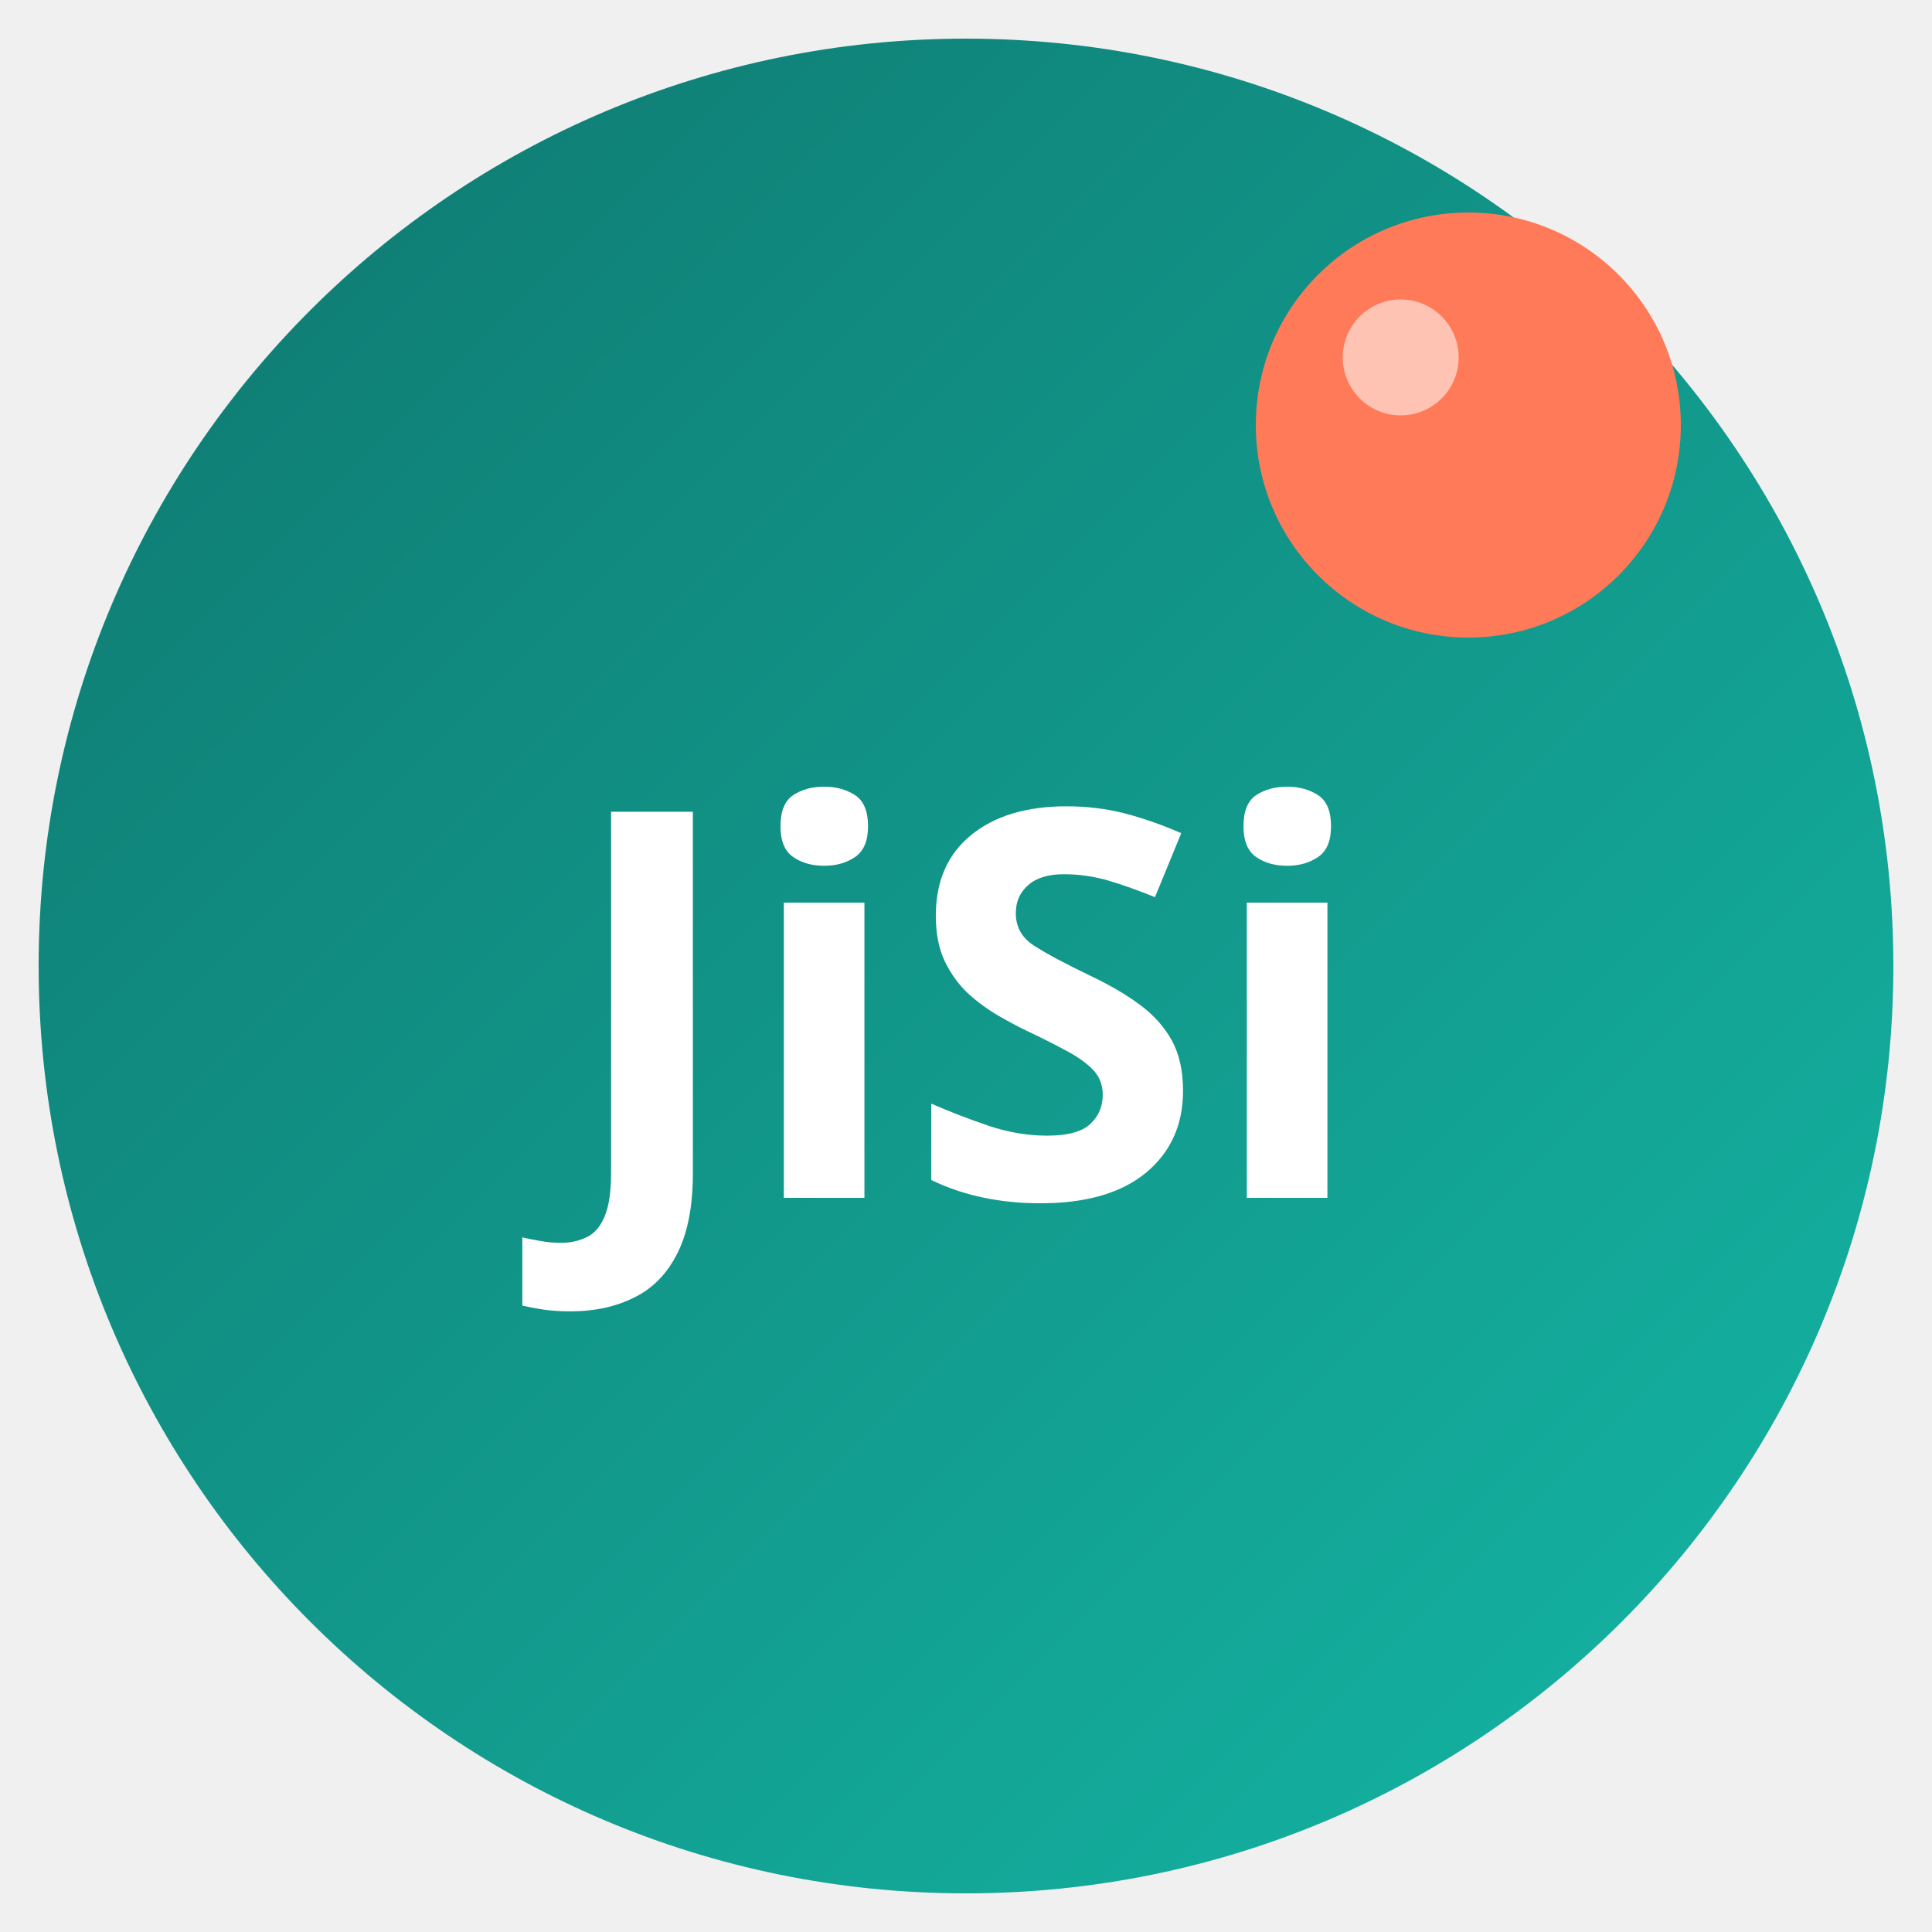
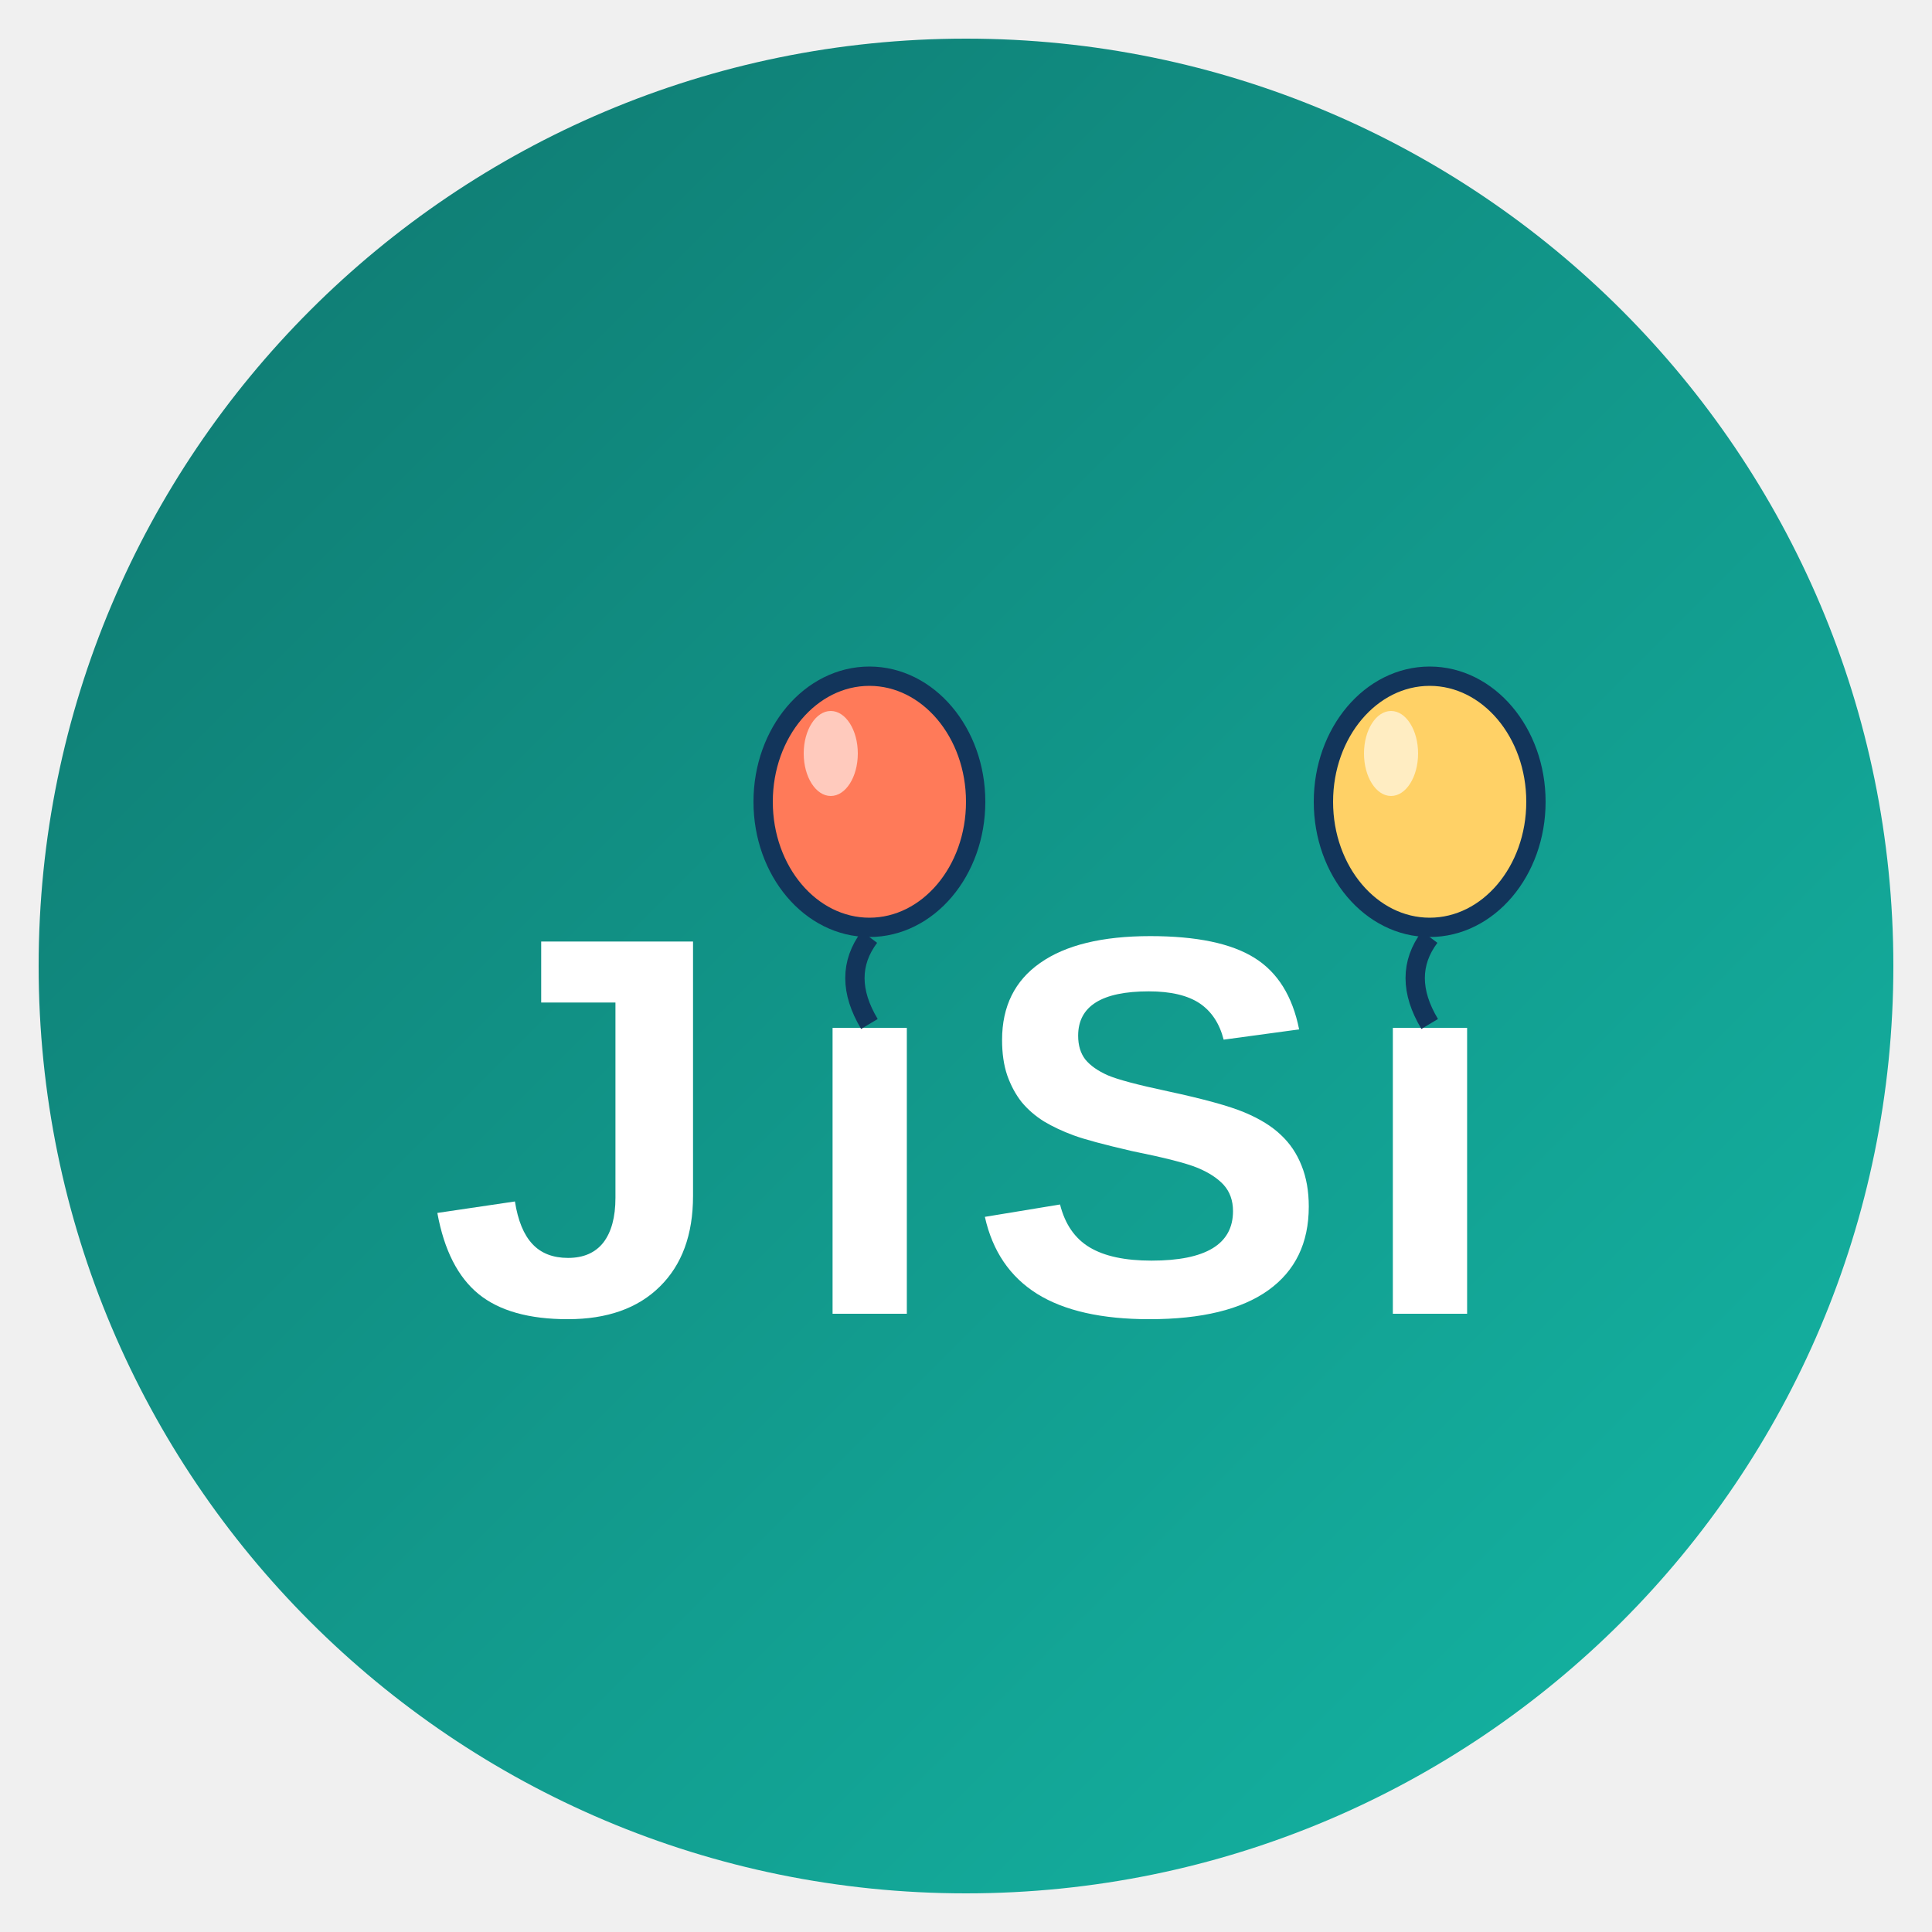
<svg xmlns="http://www.w3.org/2000/svg" viewBox="0 0 100 100">
  <defs>
    <linearGradient id="grad" x1="0%" y1="0%" x2="100%" y2="100%">
      <stop offset="0%" style="stop-color:#0F766E;stop-opacity:1" />
      <stop offset="100%" style="stop-color:#14B8A6;stop-opacity:1" />
    </linearGradient>
  </defs>
  <circle cx="50" cy="50" r="48" fill="url(#grad)" />
-   <circle cx="76" cy="22" r="11" fill="#FF7A59" />
-   <circle cx="72.5" cy="18.5" r="3" fill="#FFFFFF" opacity=".55" />
-   <text x="50" y="62" font-family="Arial Black, sans-serif" font-size="28" fill="white" text-anchor="middle" font-weight="bold">JiSi</text>
+   <g font-family="Arial Black, Arial, sans-serif" font-size="28" font-weight="bold" fill="#FFFFFF" text-anchor="middle">
+     <text x="30" y="68">J</text>
+     <text x="45" y="68">ı</text>
+     <text x="59.5" y="68">S</text>
+     <text x="74" y="68">ı</text>
+   </g>
+   <g stroke="#12355B" stroke-width="1">
+     <path d="M45 48.5 q-1.5 2 0 4.5" fill="none" />
+     <ellipse cx="45" cy="41.5" rx="5.5" ry="6.5" fill="#FF7A59" />
+     <path d="M74 48.5 q-1.5 2 0 4.5" fill="none" />
+     <ellipse cx="74" cy="41.5" rx="5.5" ry="6.5" fill="#FFD166" />
+   </g>
+   <ellipse cx="43" cy="39" rx="1.4" ry="2.2" fill="#FFFFFF" opacity=".6" />
+   <ellipse cx="72" cy="39" rx="1.4" ry="2.2" fill="#FFFFFF" opacity=".6" />
</svg>
